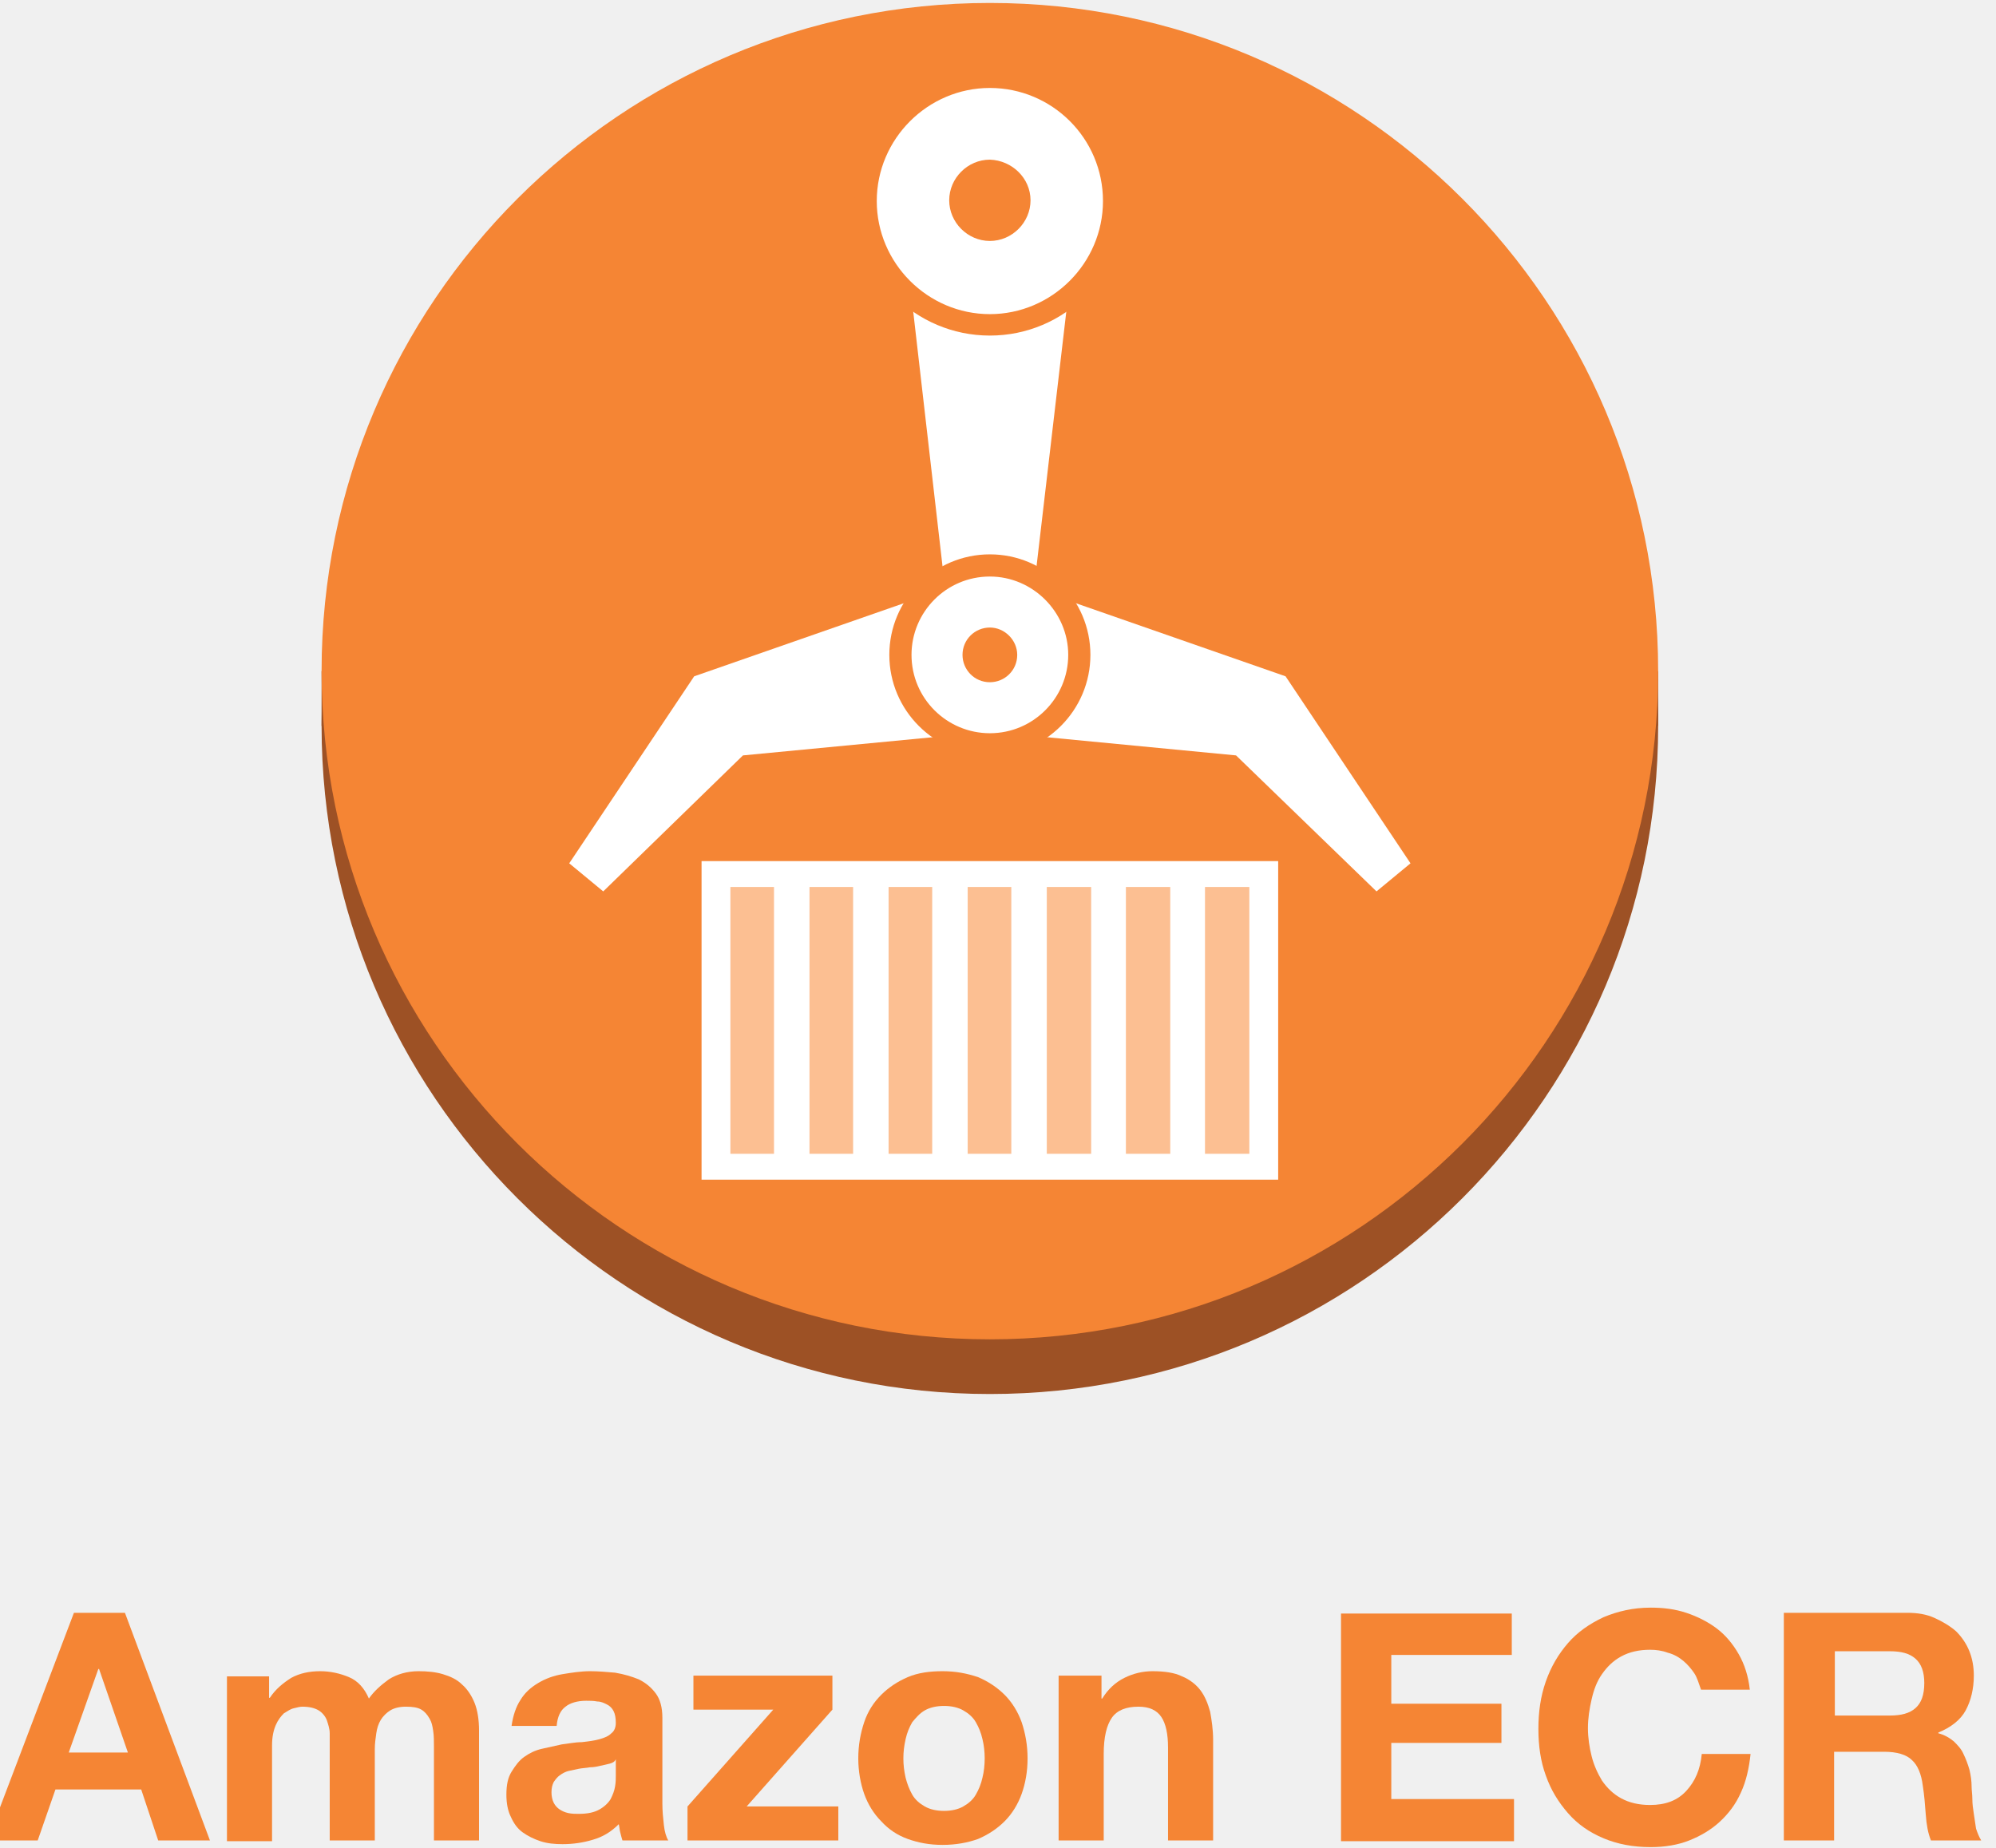
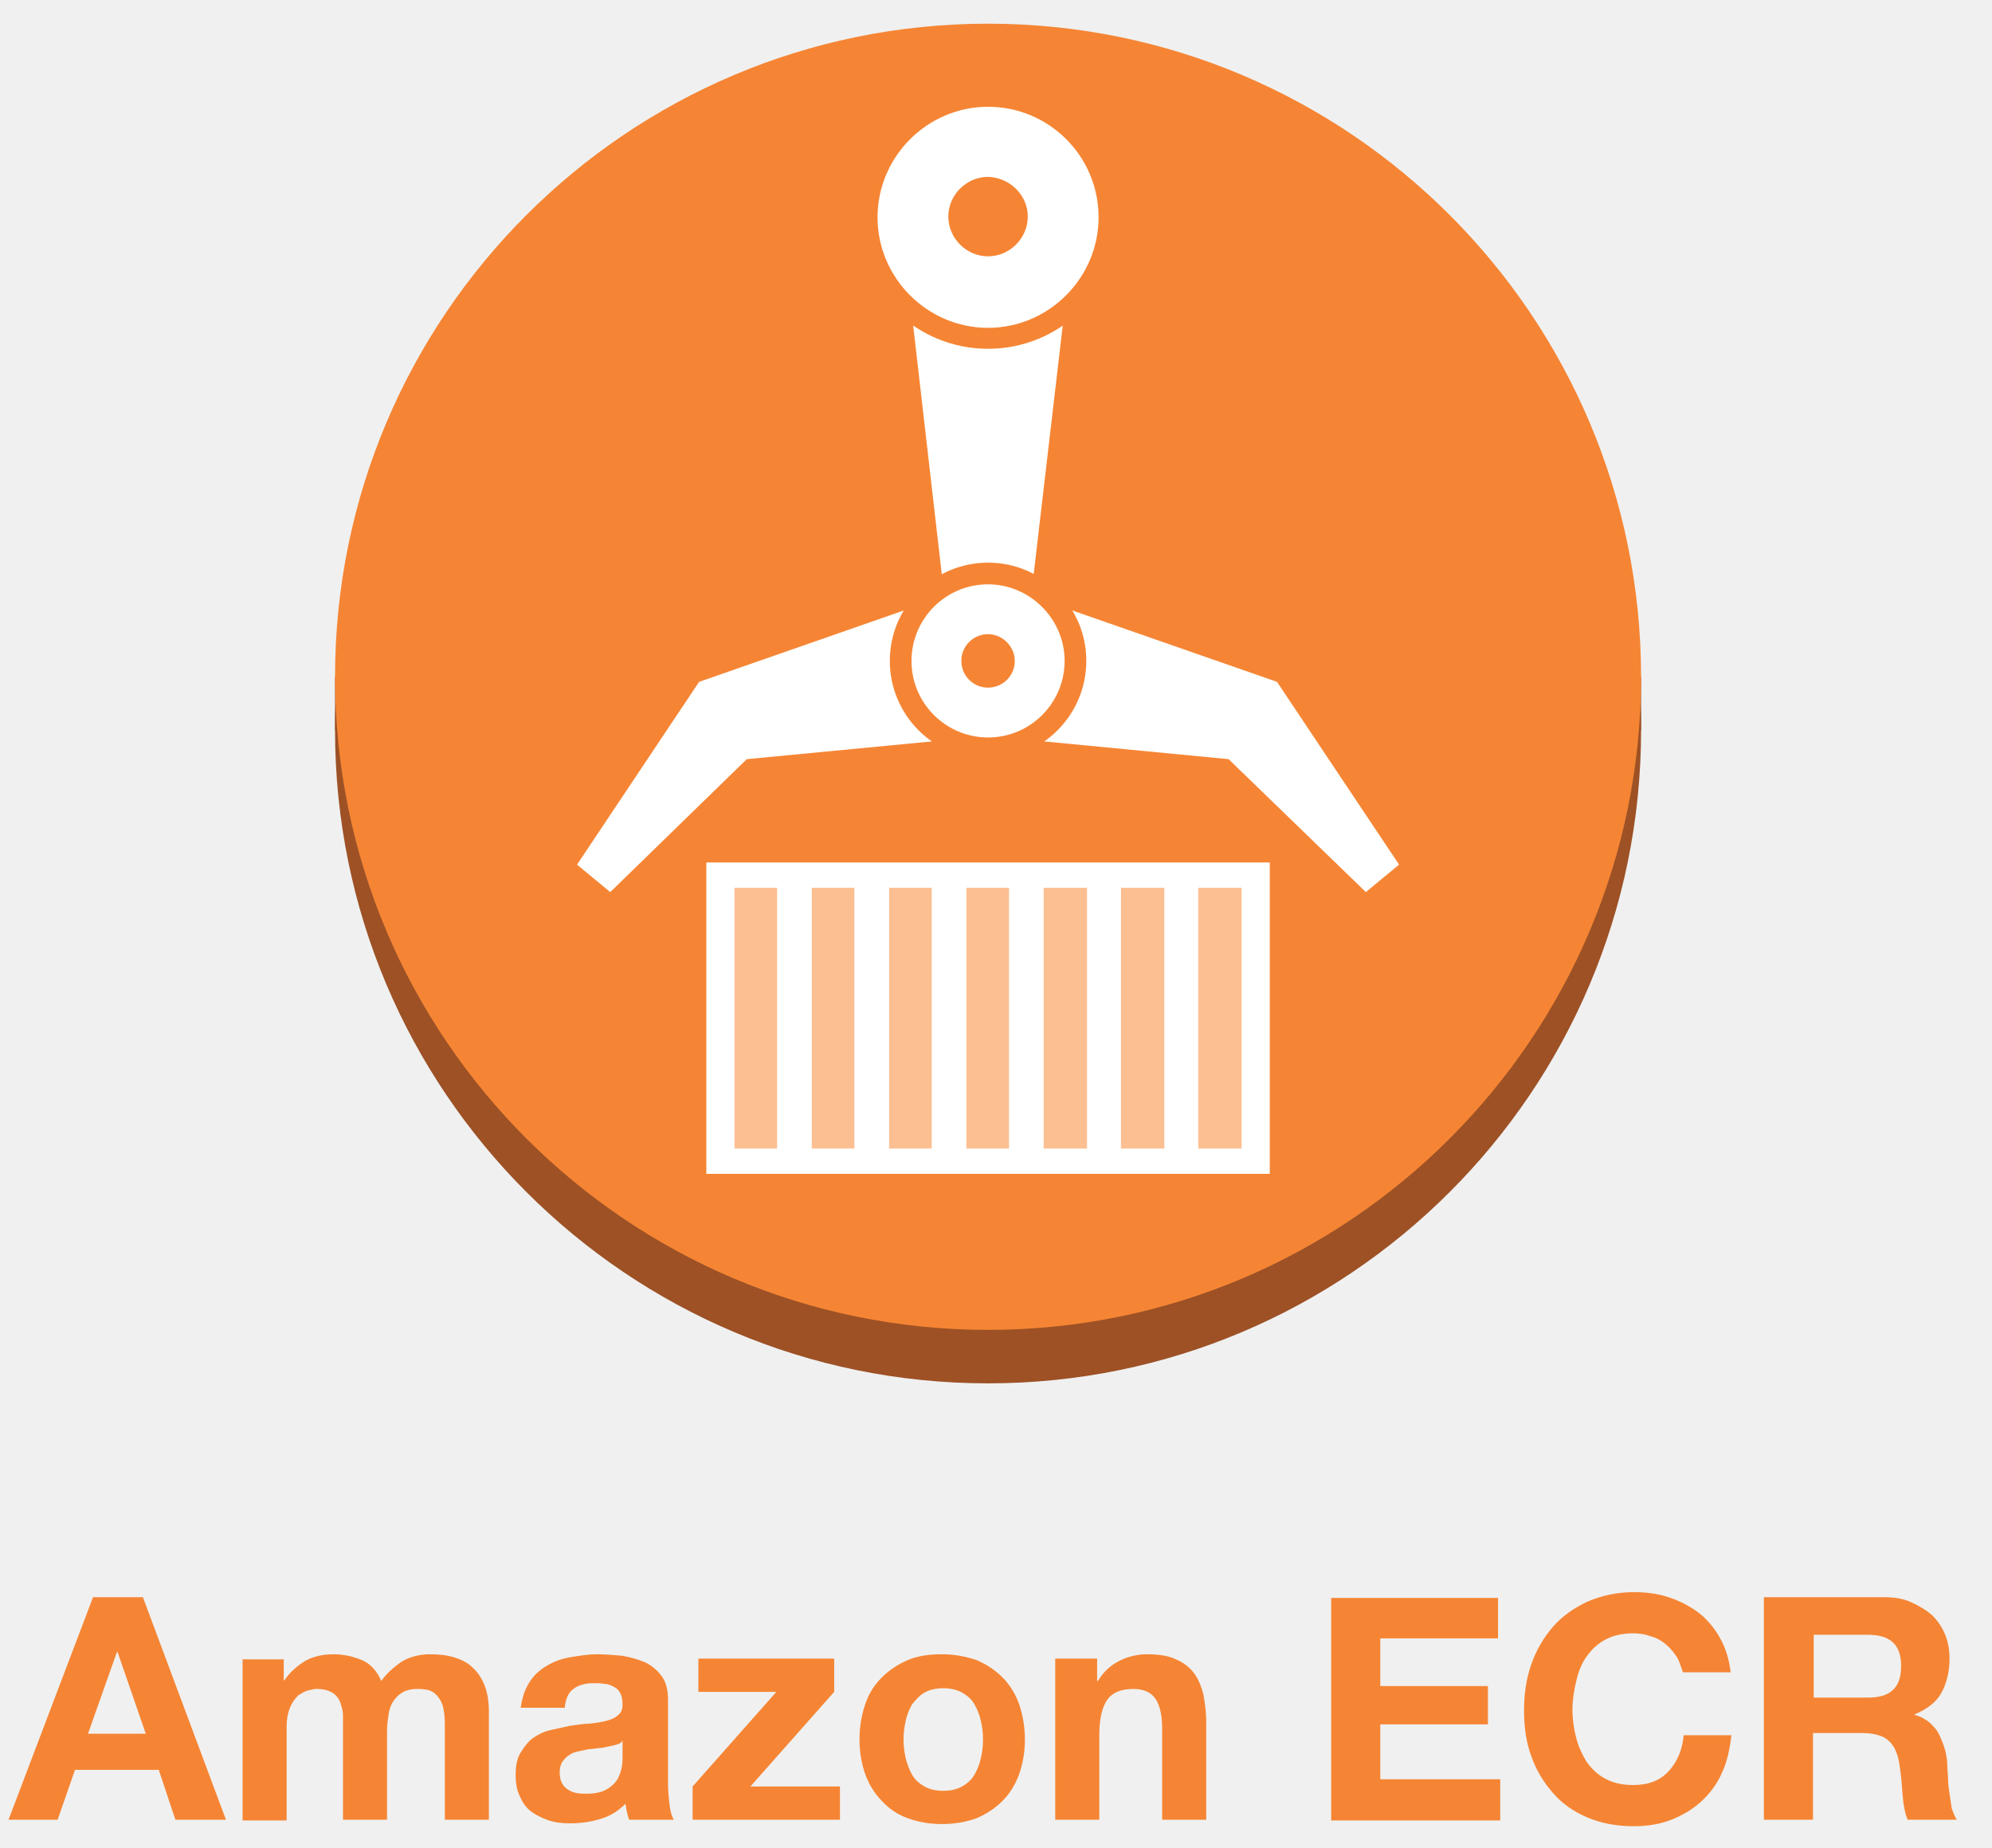
- <svg xmlns="http://www.w3.org/2000/svg" version="1.1" id="Layer_1" x="0px" y="0px" viewBox="10 25 270 250" style="enable-background:new 0 0 288 288;" xml:space="preserve">
+ <svg xmlns="http://www.w3.org/2000/svg" version="1.1" id="Layer_1" x="0px" y="0px" viewBox="7.12 22.12 275.76 255.76" style="enable-background:new 0 0 288 288;" xml:space="preserve">
  <style type="text/css">
	.st0{fill:#9D5125;}
	.st1{fill:#F58534;}
	.st2{fill:#FFFFFF;}
	.st3{fill:#FCBF92;}
</style>
  <g>
    <g>
      <path class="st0" d="M234.3,123.2c0,49.9-40.5,90.4-90.4,90.4s-90.4-40.5-90.4-90.4S94,32.8,143.9,32.8    C193.8,32.8,234.3,73.3,234.3,123.2L234.3,123.2z" />
    </g>
    <g>
      <polygon class="st0" points="234.3,123.2 53.5,123.2 53.5,115.8 234.3,115.8 &#09;&#09;" />
    </g>
    <g>
      <path class="st1" d="M234.3,115.8c0,49.9-40.5,90.4-90.4,90.4s-90.4-40.5-90.4-90.4S94,25.4,143.9,25.4    C193.8,25.4,234.3,65.9,234.3,115.8L234.3,115.8z" />
    </g>
    <g>
      <polygon class="st2" points="149.7,106 138,106 131.8,52.1 156,52.1 &#09;&#09;" />
    </g>
    <g>
      <polygon class="st2" points="196.2,145.6 200.8,141.8 183.9,116.5 146.9,103.6 143.9,124 177.2,127.2 &#09;&#09;" />
    </g>
    <g>
      <polygon class="st2" points="91.6,145.6 87,141.8 103.9,116.5 140.9,103.6 143.9,124 110.5,127.2 &#09;&#09;" />
    </g>
    <g>
      <path class="st2" d="M160.7,52.1c0,9.3-7.5,16.8-16.8,16.8s-16.8-7.5-16.8-16.8s7.5-16.8,16.8-16.8    C153.2,35.4,160.7,42.9,160.7,52.1L160.7,52.1z" />
    </g>
    <g>
      <path class="st1" d="M143.9,36.9c-8.4,0-15.3,6.9-15.3,15.3s6.9,15.3,15.3,15.3c8.4,0,15.3-6.9,15.3-15.3    C159.2,43.7,152.3,36.9,143.9,36.9L143.9,36.9z M143.9,70.4c-10.1,0-18.3-8.2-18.3-18.3s8.2-18.3,18.3-18.3s18.3,8.2,18.3,18.3    S154,70.4,143.9,70.4L143.9,70.4z" />
    </g>
    <g>
      <path class="st1" d="M149.4,52.1c0,3-2.5,5.5-5.5,5.5s-5.5-2.5-5.5-5.5s2.5-5.5,5.5-5.5C146.9,46.7,149.4,49.1,149.4,52.1    L149.4,52.1z" />
    </g>
    <g>
      <path class="st2" d="M156,113.6c0,6.7-5.4,12.1-12.1,12.1c-6.7,0-12.1-5.4-12.1-12.1s5.4-12.1,12.1-12.1S156,106.9,156,113.6    L156,113.6z" />
    </g>
    <g>
      <path class="st1" d="M143.9,103c-5.9,0-10.6,4.8-10.6,10.6c0,5.9,4.8,10.6,10.6,10.6c5.9,0,10.6-4.8,10.6-10.6    C154.5,107.8,149.7,103,143.9,103L143.9,103z M143.9,127.2c-7.5,0-13.6-6.1-13.6-13.6s6.1-13.6,13.6-13.6s13.6,6.1,13.6,13.6    C157.5,121.1,151.4,127.2,143.9,127.2L143.9,127.2z" />
    </g>
    <g>
      <path class="st1" d="M147.6,113.6c0,2.1-1.7,3.7-3.7,3.7c-2.1,0-3.7-1.7-3.7-3.7c0-2.1,1.7-3.7,3.7-3.7S147.6,111.6,147.6,113.6    L147.6,113.6z" />
    </g>
    <g>
      <polygon class="st2" points="182.9,184.6 104.9,184.6 104.9,141.5 182.9,141.5 &#09;&#09;" />
    </g>
    <g>
      <polygon class="st3" points="114.7,181.1 108.8,181.1 108.8,145 114.7,145 &#09;&#09;" />
    </g>
    <g>
      <polygon class="st3" points="125.4,181.1 119.5,181.1 119.5,145 125.4,145 &#09;&#09;" />
    </g>
    <g>
      <polygon class="st3" points="136.1,181.1 130.2,181.1 130.2,145 136.1,145 &#09;&#09;" />
    </g>
    <g>
      <polygon class="st3" points="146.8,181.1 140.9,181.1 140.9,145 146.8,145 &#09;&#09;" />
    </g>
    <g>
      <polygon class="st3" points="157.6,181.1 151.6,181.1 151.6,145 157.6,145 &#09;&#09;" />
    </g>
    <g>
      <polygon class="st3" points="168.3,181.1 162.3,181.1 162.3,145 168.3,145 &#09;&#09;" />
    </g>
    <g>
      <polygon class="st3" points="179,181.1 173,181.1 173,145 179,145 &#09;&#09;" />
    </g>
  </g>
  <g>
    <path class="st1" d="M26.9,243.2L38.4,274h-7l-2.3-6.9H17.5l-2.4,6.9H8.3L20,243.2H26.9z M27.3,262.1l-3.9-11.3h-0.1l-4,11.3H27.3z   " />
    <path class="st1" d="M46.4,251.7v3h0.1c0.8-1.2,1.8-2,2.9-2.7c1.1-0.6,2.4-0.9,3.9-0.9c1.4,0,2.7,0.3,3.9,0.8   c1.2,0.5,2.1,1.5,2.7,2.9c0.7-1,1.6-1.8,2.7-2.6c1.1-0.7,2.5-1.1,4-1.1c1.2,0,2.3,0.1,3.3,0.4c1,0.3,1.9,0.7,2.6,1.4   c0.7,0.6,1.3,1.5,1.7,2.5c0.4,1,0.6,2.3,0.6,3.7V274h-6.1v-12.7c0-0.7,0-1.5-0.1-2.1c-0.1-0.7-0.2-1.2-0.5-1.7   c-0.3-0.5-0.6-0.9-1.1-1.2c-0.5-0.3-1.2-0.4-2.1-0.4c-0.9,0-1.6,0.2-2.1,0.5c-0.5,0.3-1,0.8-1.3,1.3c-0.3,0.5-0.5,1.1-0.6,1.8   c-0.1,0.7-0.2,1.4-0.2,2.1V274h-6.1v-12.5c0-0.7,0-1.3,0-2c0-0.6-0.2-1.2-0.4-1.8c-0.2-0.5-0.6-1-1.1-1.3c-0.5-0.3-1.2-0.5-2.2-0.5   c-0.3,0-0.7,0.1-1.1,0.2c-0.5,0.1-0.9,0.4-1.4,0.7c-0.4,0.4-0.8,0.9-1.1,1.6c-0.3,0.7-0.5,1.6-0.5,2.7v13h-6.1v-22.3H46.4z" />
    <path class="st1" d="M80.4,255c0.6-1,1.4-1.7,2.4-2.3c1-0.6,2.1-1,3.3-1.2c1.2-0.2,2.5-0.4,3.7-0.4c1.1,0,2.3,0.1,3.4,0.2   c1.2,0.2,2.2,0.5,3.2,0.9c1,0.5,1.7,1.1,2.3,1.9s0.9,1.9,0.9,3.3V269c0,1,0.1,2,0.2,2.9c0.1,0.9,0.3,1.6,0.6,2.1h-6.2   c-0.1-0.3-0.2-0.7-0.3-1.1c-0.1-0.4-0.1-0.7-0.2-1.1c-1,1-2.1,1.7-3.5,2.1c-1.3,0.4-2.7,0.6-4.1,0.6c-1.1,0-2.1-0.1-3-0.4   c-0.9-0.3-1.7-0.7-2.4-1.2c-0.7-0.5-1.2-1.2-1.6-2.1c-0.4-0.8-0.6-1.8-0.6-3c0-1.3,0.2-2.3,0.7-3.1s1-1.5,1.7-2   c0.7-0.5,1.5-0.9,2.4-1.1c0.9-0.2,1.8-0.4,2.7-0.6c0.9-0.1,1.8-0.3,2.7-0.3c0.9-0.1,1.7-0.2,2.4-0.4s1.2-0.4,1.6-0.8   c0.4-0.3,0.6-0.8,0.6-1.4c0-0.7-0.1-1.2-0.3-1.6c-0.2-0.4-0.5-0.7-0.9-0.9c-0.4-0.2-0.8-0.4-1.3-0.4c-0.5-0.1-1-0.1-1.5-0.1   c-1.2,0-2.2,0.3-2.8,0.8c-0.7,0.5-1.1,1.4-1.2,2.6h-6.1C79.4,257.1,79.8,255.9,80.4,255z M92.5,263.6c-0.4,0.1-0.8,0.2-1.3,0.3   c-0.4,0.1-0.9,0.2-1.4,0.2c-0.5,0.1-1,0.1-1.5,0.2c-0.5,0.1-0.9,0.2-1.4,0.3c-0.4,0.1-0.8,0.3-1.2,0.6c-0.3,0.2-0.6,0.6-0.8,0.9   c-0.2,0.4-0.3,0.8-0.3,1.4c0,0.5,0.1,1,0.3,1.4c0.2,0.4,0.5,0.7,0.8,0.9c0.3,0.2,0.7,0.4,1.2,0.5s0.9,0.1,1.4,0.1   c1.2,0,2.1-0.2,2.8-0.6c0.7-0.4,1.2-0.9,1.5-1.4c0.3-0.6,0.5-1.1,0.6-1.7c0.1-0.6,0.1-1,0.1-1.4v-2.3   C93.2,263.3,92.9,263.5,92.5,263.6z" />
    <path class="st1" d="M114.6,256.3h-10.8v-4.6h18.8v4.6l-11.6,13.1h12.4v4.6H103v-4.6L114.6,256.3z" />
    <path class="st1" d="M126.9,258c0.5-1.5,1.3-2.7,2.3-3.7c1-1,2.2-1.8,3.6-2.4c1.4-0.6,3-0.8,4.7-0.8c1.8,0,3.3,0.3,4.8,0.8   c1.4,0.6,2.6,1.4,3.6,2.4c1,1,1.8,2.3,2.3,3.7c0.5,1.5,0.8,3.1,0.8,4.9c0,1.8-0.3,3.4-0.8,4.8s-1.3,2.7-2.3,3.7   c-1,1-2.2,1.8-3.6,2.4c-1.4,0.5-3,0.8-4.8,0.8c-1.8,0-3.3-0.3-4.7-0.8c-1.4-0.5-2.6-1.3-3.6-2.4c-1-1-1.8-2.3-2.3-3.7   s-0.8-3.1-0.8-4.8C126.1,261.1,126.4,259.5,126.9,258z M132.5,265.5c0.2,0.8,0.5,1.6,0.9,2.3c0.4,0.7,1,1.2,1.7,1.6   c0.7,0.4,1.6,0.6,2.6,0.6c1,0,1.9-0.2,2.6-0.6c0.7-0.4,1.3-0.9,1.7-1.6c0.4-0.7,0.7-1.4,0.9-2.3c0.2-0.8,0.3-1.7,0.3-2.6   c0-0.9-0.1-1.8-0.3-2.6c-0.2-0.9-0.5-1.6-0.9-2.3c-0.4-0.7-1-1.2-1.7-1.6c-0.7-0.4-1.6-0.6-2.6-0.6c-1,0-1.9,0.2-2.6,0.6   s-1.2,1-1.7,1.6c-0.4,0.7-0.7,1.4-0.9,2.3c-0.2,0.9-0.3,1.7-0.3,2.6C132.2,263.8,132.3,264.6,132.5,265.5z" />
    <path class="st1" d="M159,251.7v3.1h0.1c0.8-1.3,1.8-2.2,3-2.8c1.2-0.6,2.5-0.9,3.8-0.9c1.6,0,3,0.2,4,0.7c1,0.4,1.9,1.1,2.5,1.9   c0.6,0.8,1,1.8,1.3,2.9c0.2,1.1,0.4,2.4,0.4,3.8V274H168v-12.6c0-1.8-0.3-3.2-0.9-4.1c-0.6-0.9-1.6-1.4-3.1-1.4   c-1.7,0-2.9,0.5-3.6,1.5c-0.7,1-1.1,2.6-1.1,4.9V274h-6.1v-22.3H159z" />
    <path class="st1" d="M214.5,243.2v5.7h-16.3v6.6h14.9v5.3h-14.9v7.6h16.6v5.7h-23.4v-30.8H214.5z" />
    <path class="st1" d="M239.2,251.4c-0.4-0.6-0.9-1.2-1.5-1.7s-1.3-0.9-2.1-1.1c-0.8-0.3-1.6-0.4-2.4-0.4c-1.5,0-2.8,0.3-3.9,0.9   c-1.1,0.6-1.9,1.4-2.6,2.4s-1.1,2.1-1.4,3.4c-0.3,1.3-0.5,2.6-0.5,3.9c0,1.3,0.2,2.6,0.5,3.8c0.3,1.2,0.8,2.3,1.4,3.3   c0.7,1,1.5,1.8,2.6,2.4c1.1,0.6,2.4,0.9,3.9,0.9c2.1,0,3.7-0.6,4.9-1.9s1.9-2.9,2.1-5h6.6c-0.2,1.9-0.6,3.7-1.3,5.2   c-0.7,1.6-1.7,2.9-2.9,4c-1.2,1.1-2.6,1.9-4.1,2.5s-3.3,0.9-5.2,0.9c-2.4,0-4.5-0.4-6.4-1.2c-1.9-0.8-3.5-1.9-4.8-3.4   s-2.3-3.1-3-5.1c-0.7-1.9-1-4-1-6.3c0-2.3,0.3-4.4,1-6.4c0.7-2,1.7-3.7,3-5.2s2.9-2.6,4.8-3.5c1.9-0.8,4-1.3,6.4-1.3   c1.7,0,3.3,0.2,4.8,0.7c1.5,0.5,2.9,1.2,4.1,2.1c1.2,0.9,2.2,2.1,3,3.5s1.3,3,1.5,4.8h-6.6C239.8,252.8,239.6,252,239.2,251.4z" />
    <path class="st1" d="M268,243.2c1.4,0,2.6,0.2,3.7,0.7s2.1,1.1,2.9,1.8c0.8,0.8,1.4,1.7,1.8,2.7c0.4,1,0.6,2.1,0.6,3.3   c0,1.8-0.4,3.4-1.1,4.7s-2,2.3-3.7,3v0.1c0.8,0.2,1.5,0.6,2.1,1.1c0.5,0.5,1,1,1.3,1.7c0.3,0.6,0.6,1.4,0.8,2.1   c0.2,0.8,0.3,1.6,0.3,2.3c0,0.5,0.1,1.1,0.1,1.7c0,0.7,0.1,1.3,0.2,2c0.1,0.7,0.2,1.3,0.3,2c0.2,0.6,0.4,1.1,0.7,1.6h-6.8   c-0.4-1-0.6-2.1-0.7-3.5c-0.1-1.4-0.2-2.6-0.4-3.9c-0.2-1.6-0.7-2.8-1.5-3.5c-0.7-0.7-2-1.1-3.7-1.1h-6.8v12h-6.8v-30.8H268z    M265.6,257.1c1.6,0,2.7-0.3,3.5-1c0.8-0.7,1.2-1.8,1.2-3.4c0-1.5-0.4-2.6-1.2-3.3c-0.8-0.7-1.9-1-3.5-1h-7.4v8.7H265.6z" />
  </g>
</svg>
